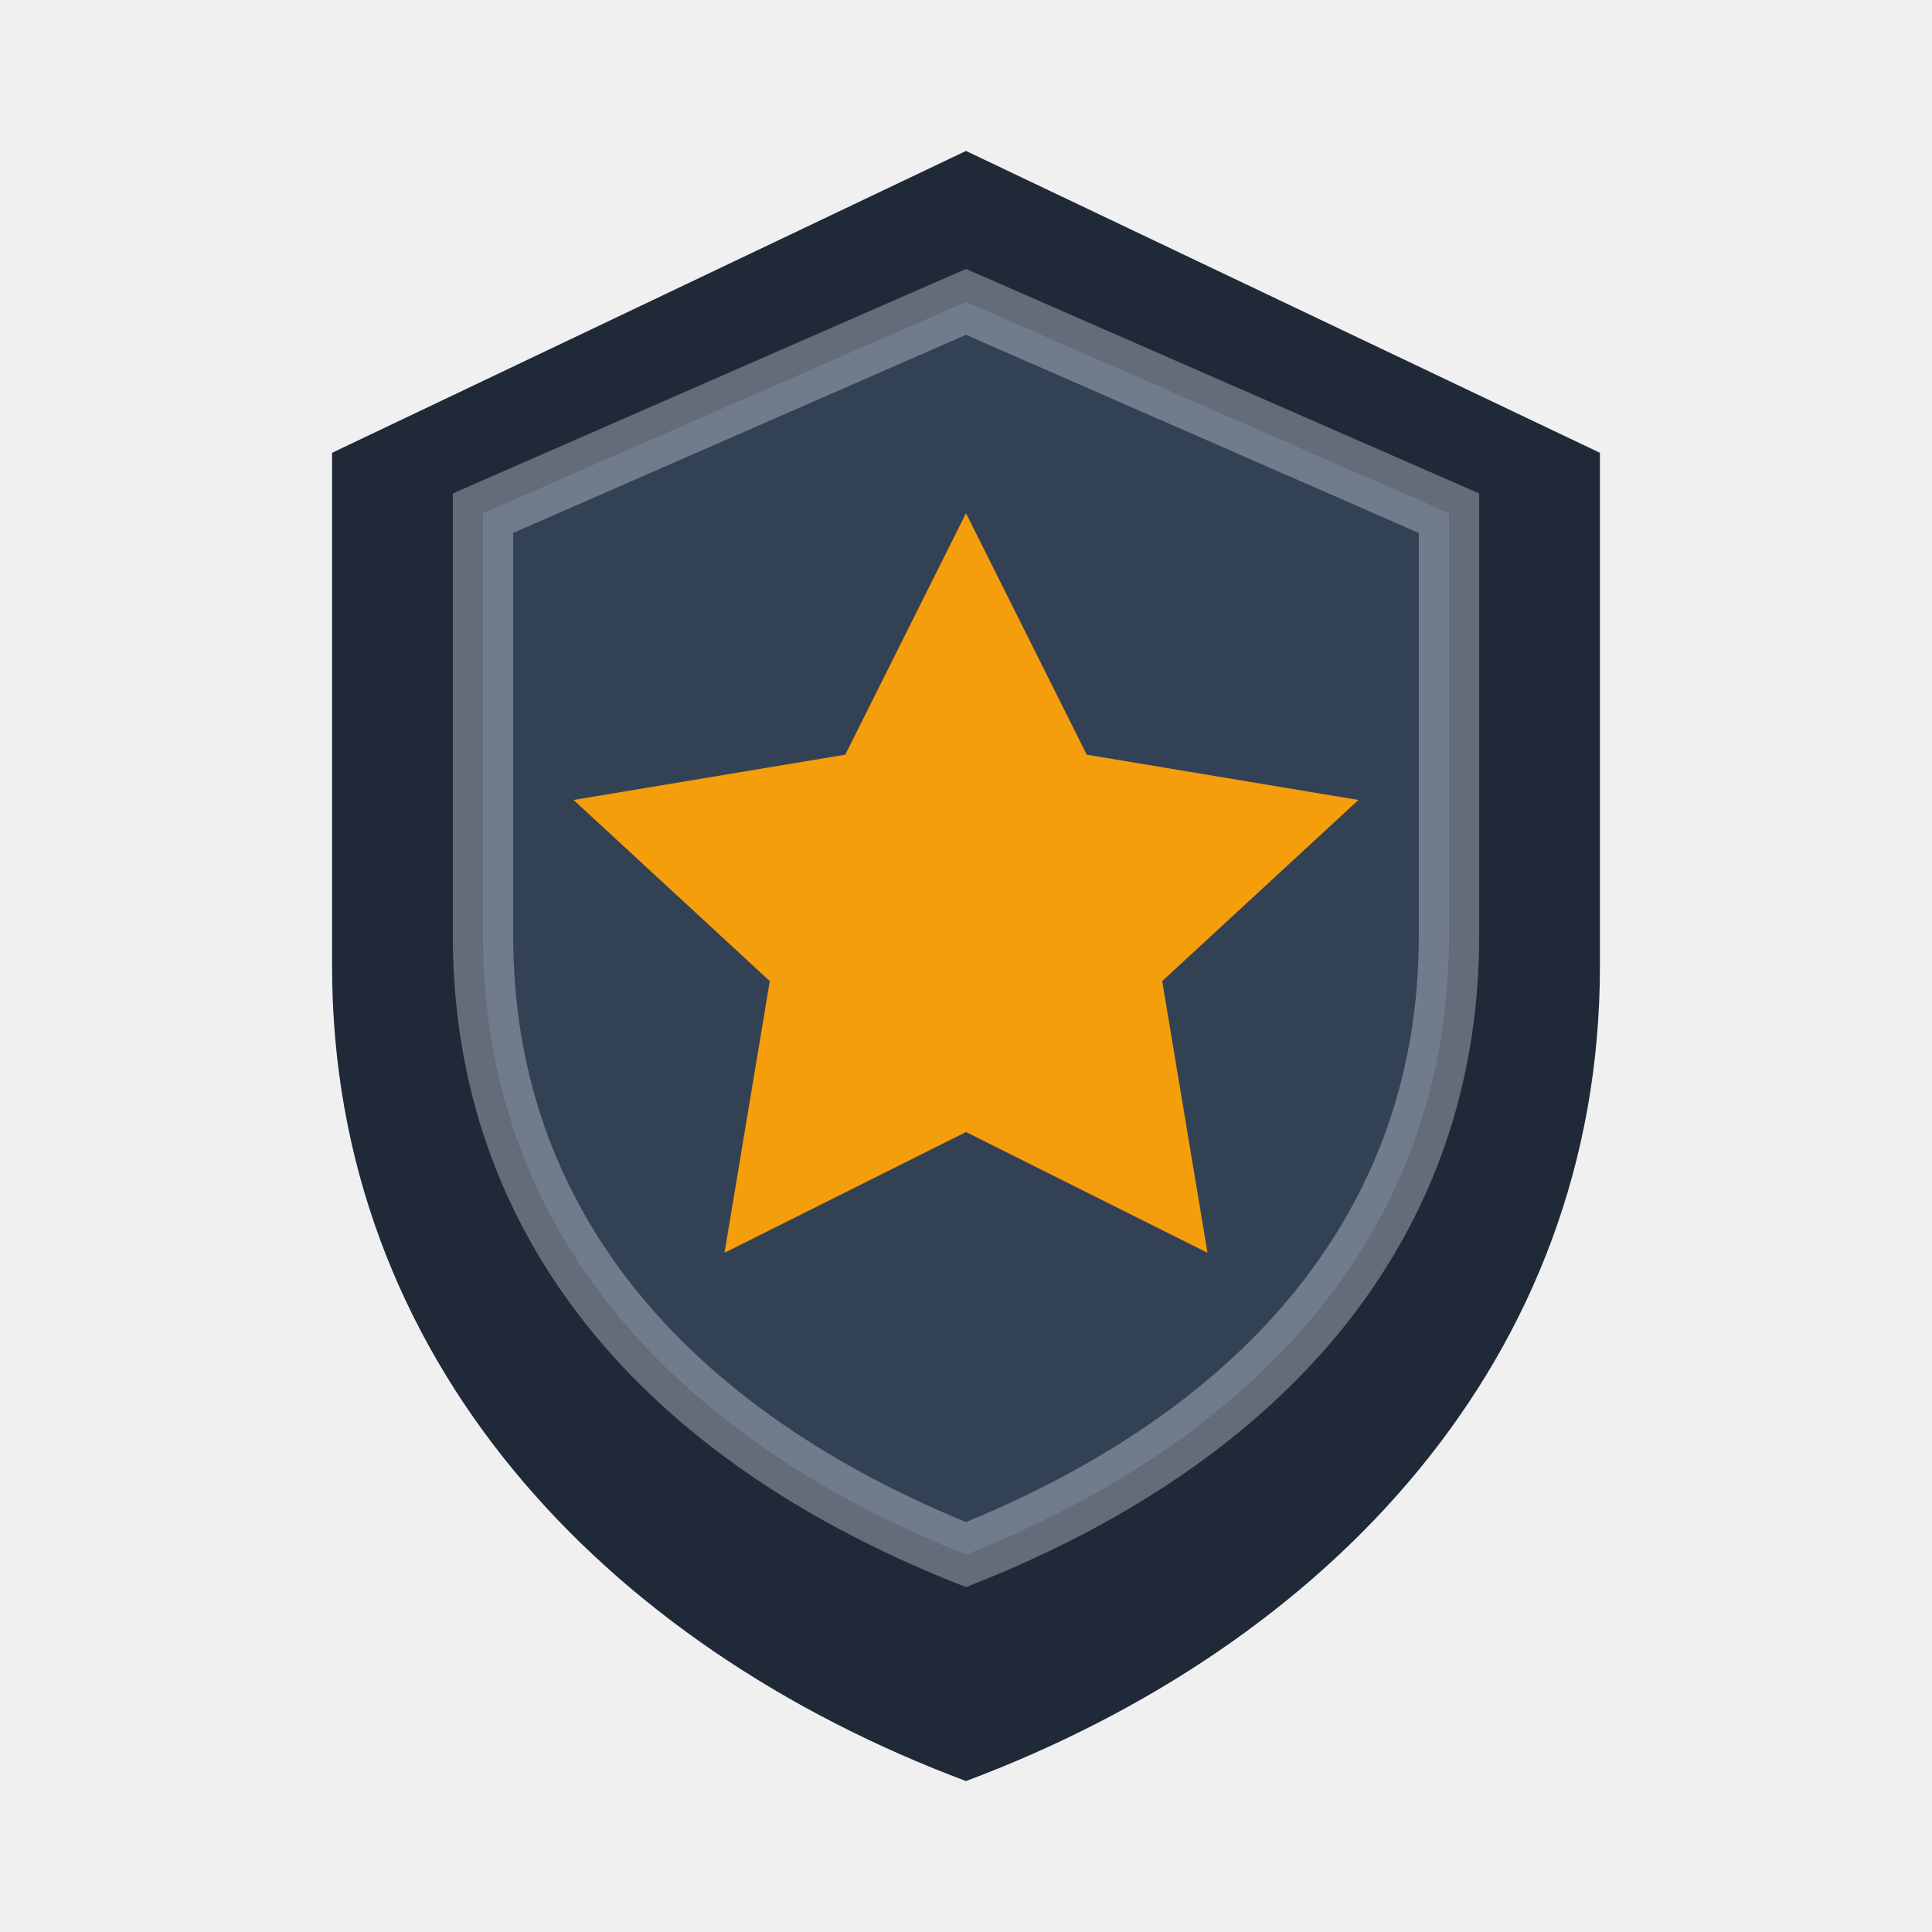
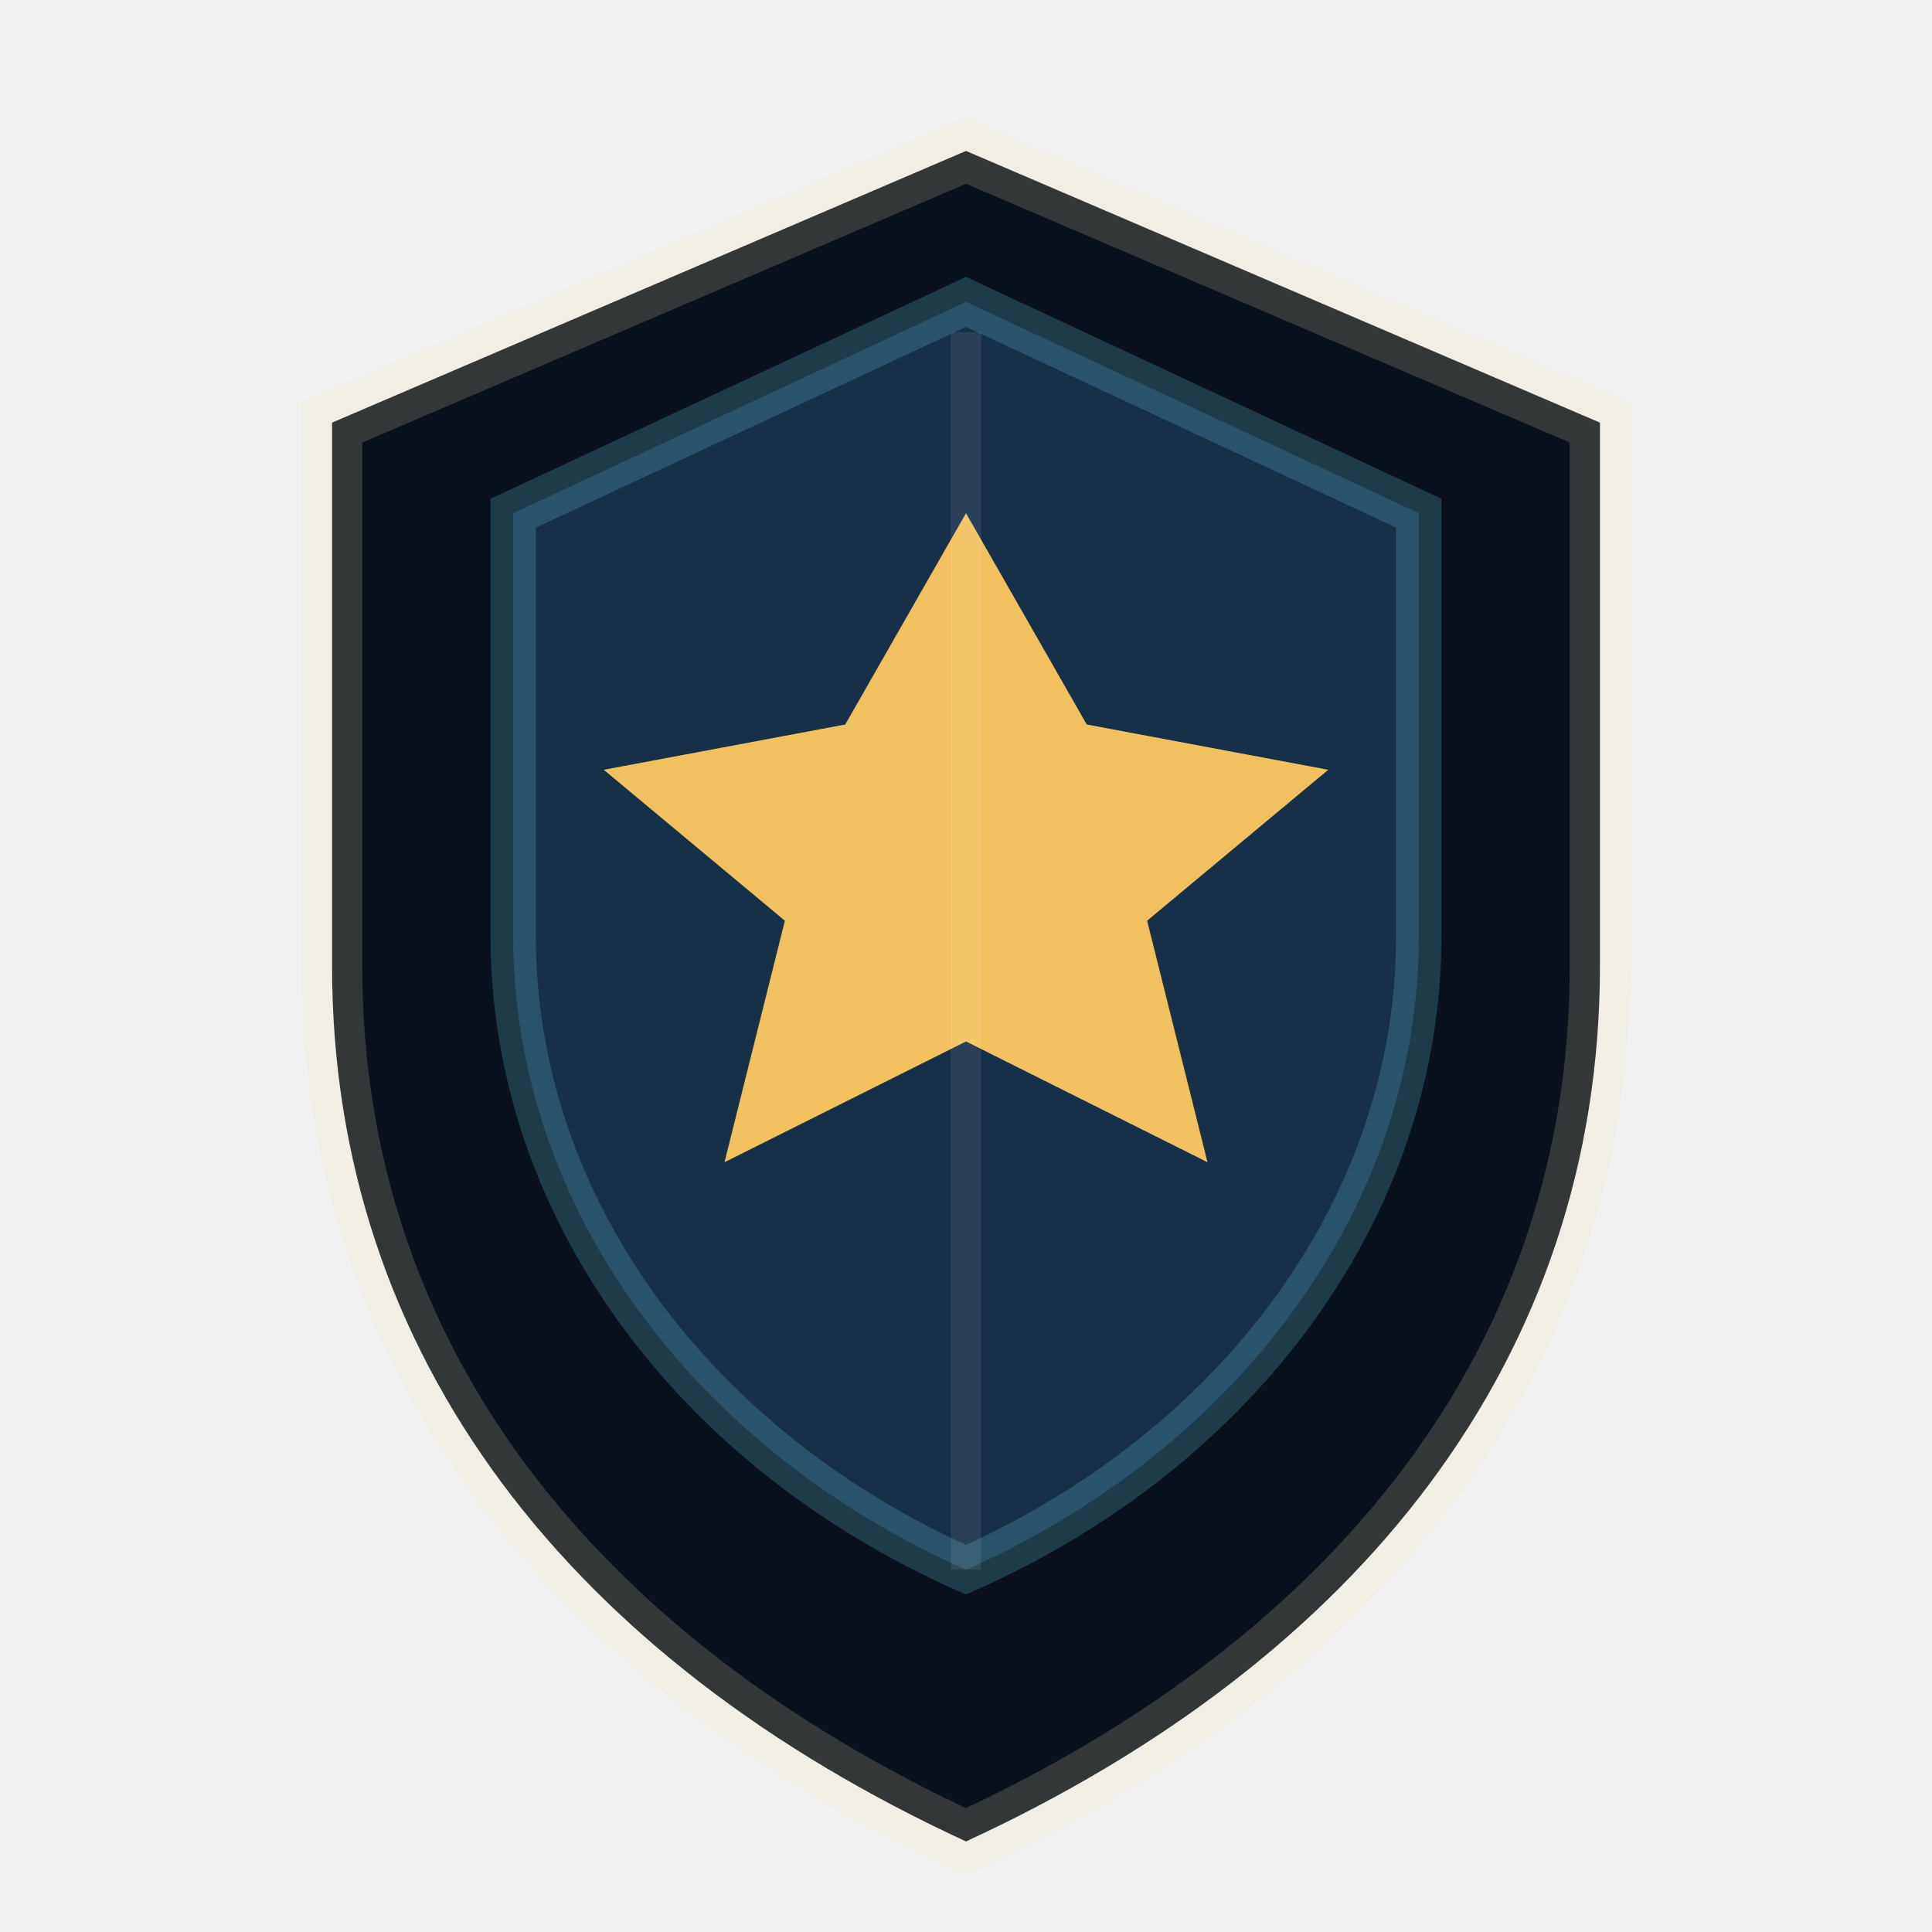
<svg xmlns="http://www.w3.org/2000/svg" viewBox="0 0 128 128">
-   <path d="M64 10 106 30v34c0 26-18 45-42 54-24-9-42-28-42-54V30Z" fill="#1f2937" />
-   <path d="M64 20 96 34v28c0 19-12 33-32 41-20-8-32-22-32-41V34Z" fill="#334155" stroke="#e2e8f0" stroke-opacity="0.35" stroke-width="4" />
-   <path d="M64 34l8 16 18 3-13 12 3 18-16-8-16 8 3-18-13-12 18-3Z" fill="#f59e0b" />
+   <path d="M64 10 106 28v36c0 26-16 46-42 58-26-12-42-32-42-58V28Z" fill="#09111d" stroke="#f4e3b2" stroke-opacity="0.18" stroke-width="4" />
+   <path d="M64 20 94 34v28c0 18-12 34-30 42-18-8-30-24-30-42V34Z" fill="#17304a" stroke="#6ad3ea" stroke-opacity="0.22" stroke-width="3" />
+   <path d="M64 34l8 14 16 3-12 10 4 16-16-8-16 8 4-16-12-10 16-3Z" fill="#f2c15f" />
+   <path d="M64 22v82" stroke="#ffffff" stroke-opacity="0.08" stroke-width="2" />
</svg>
